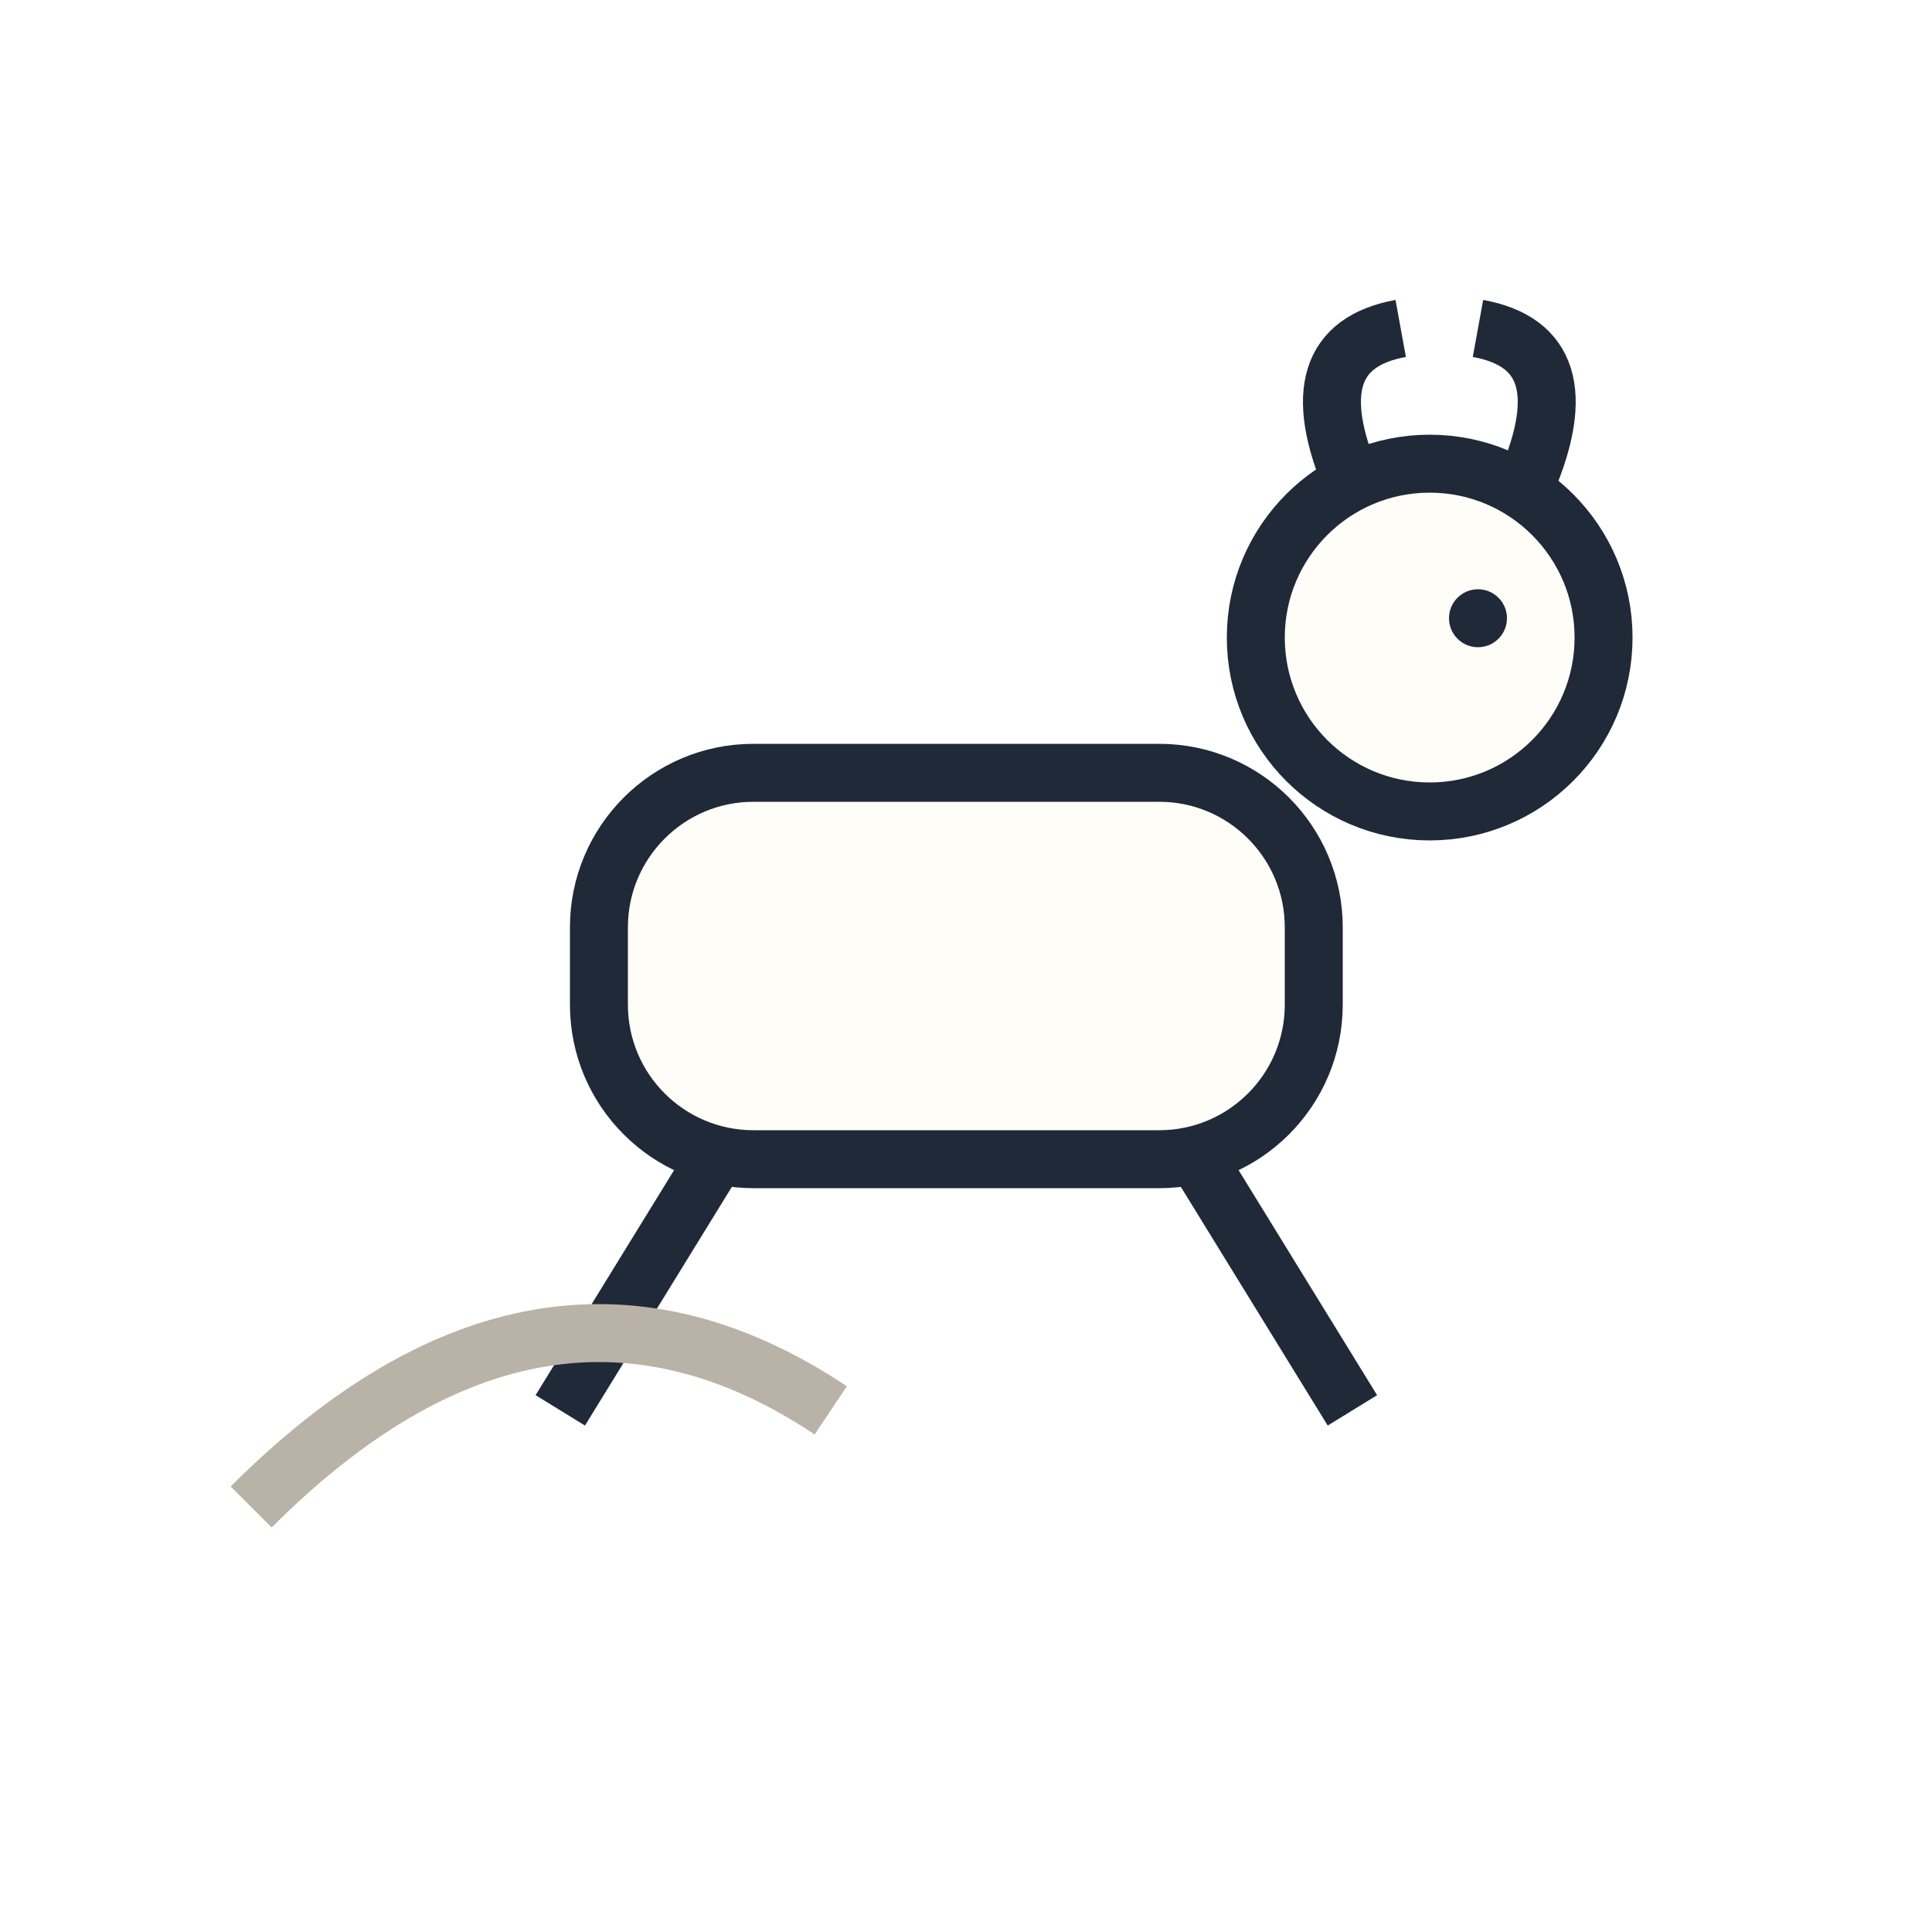
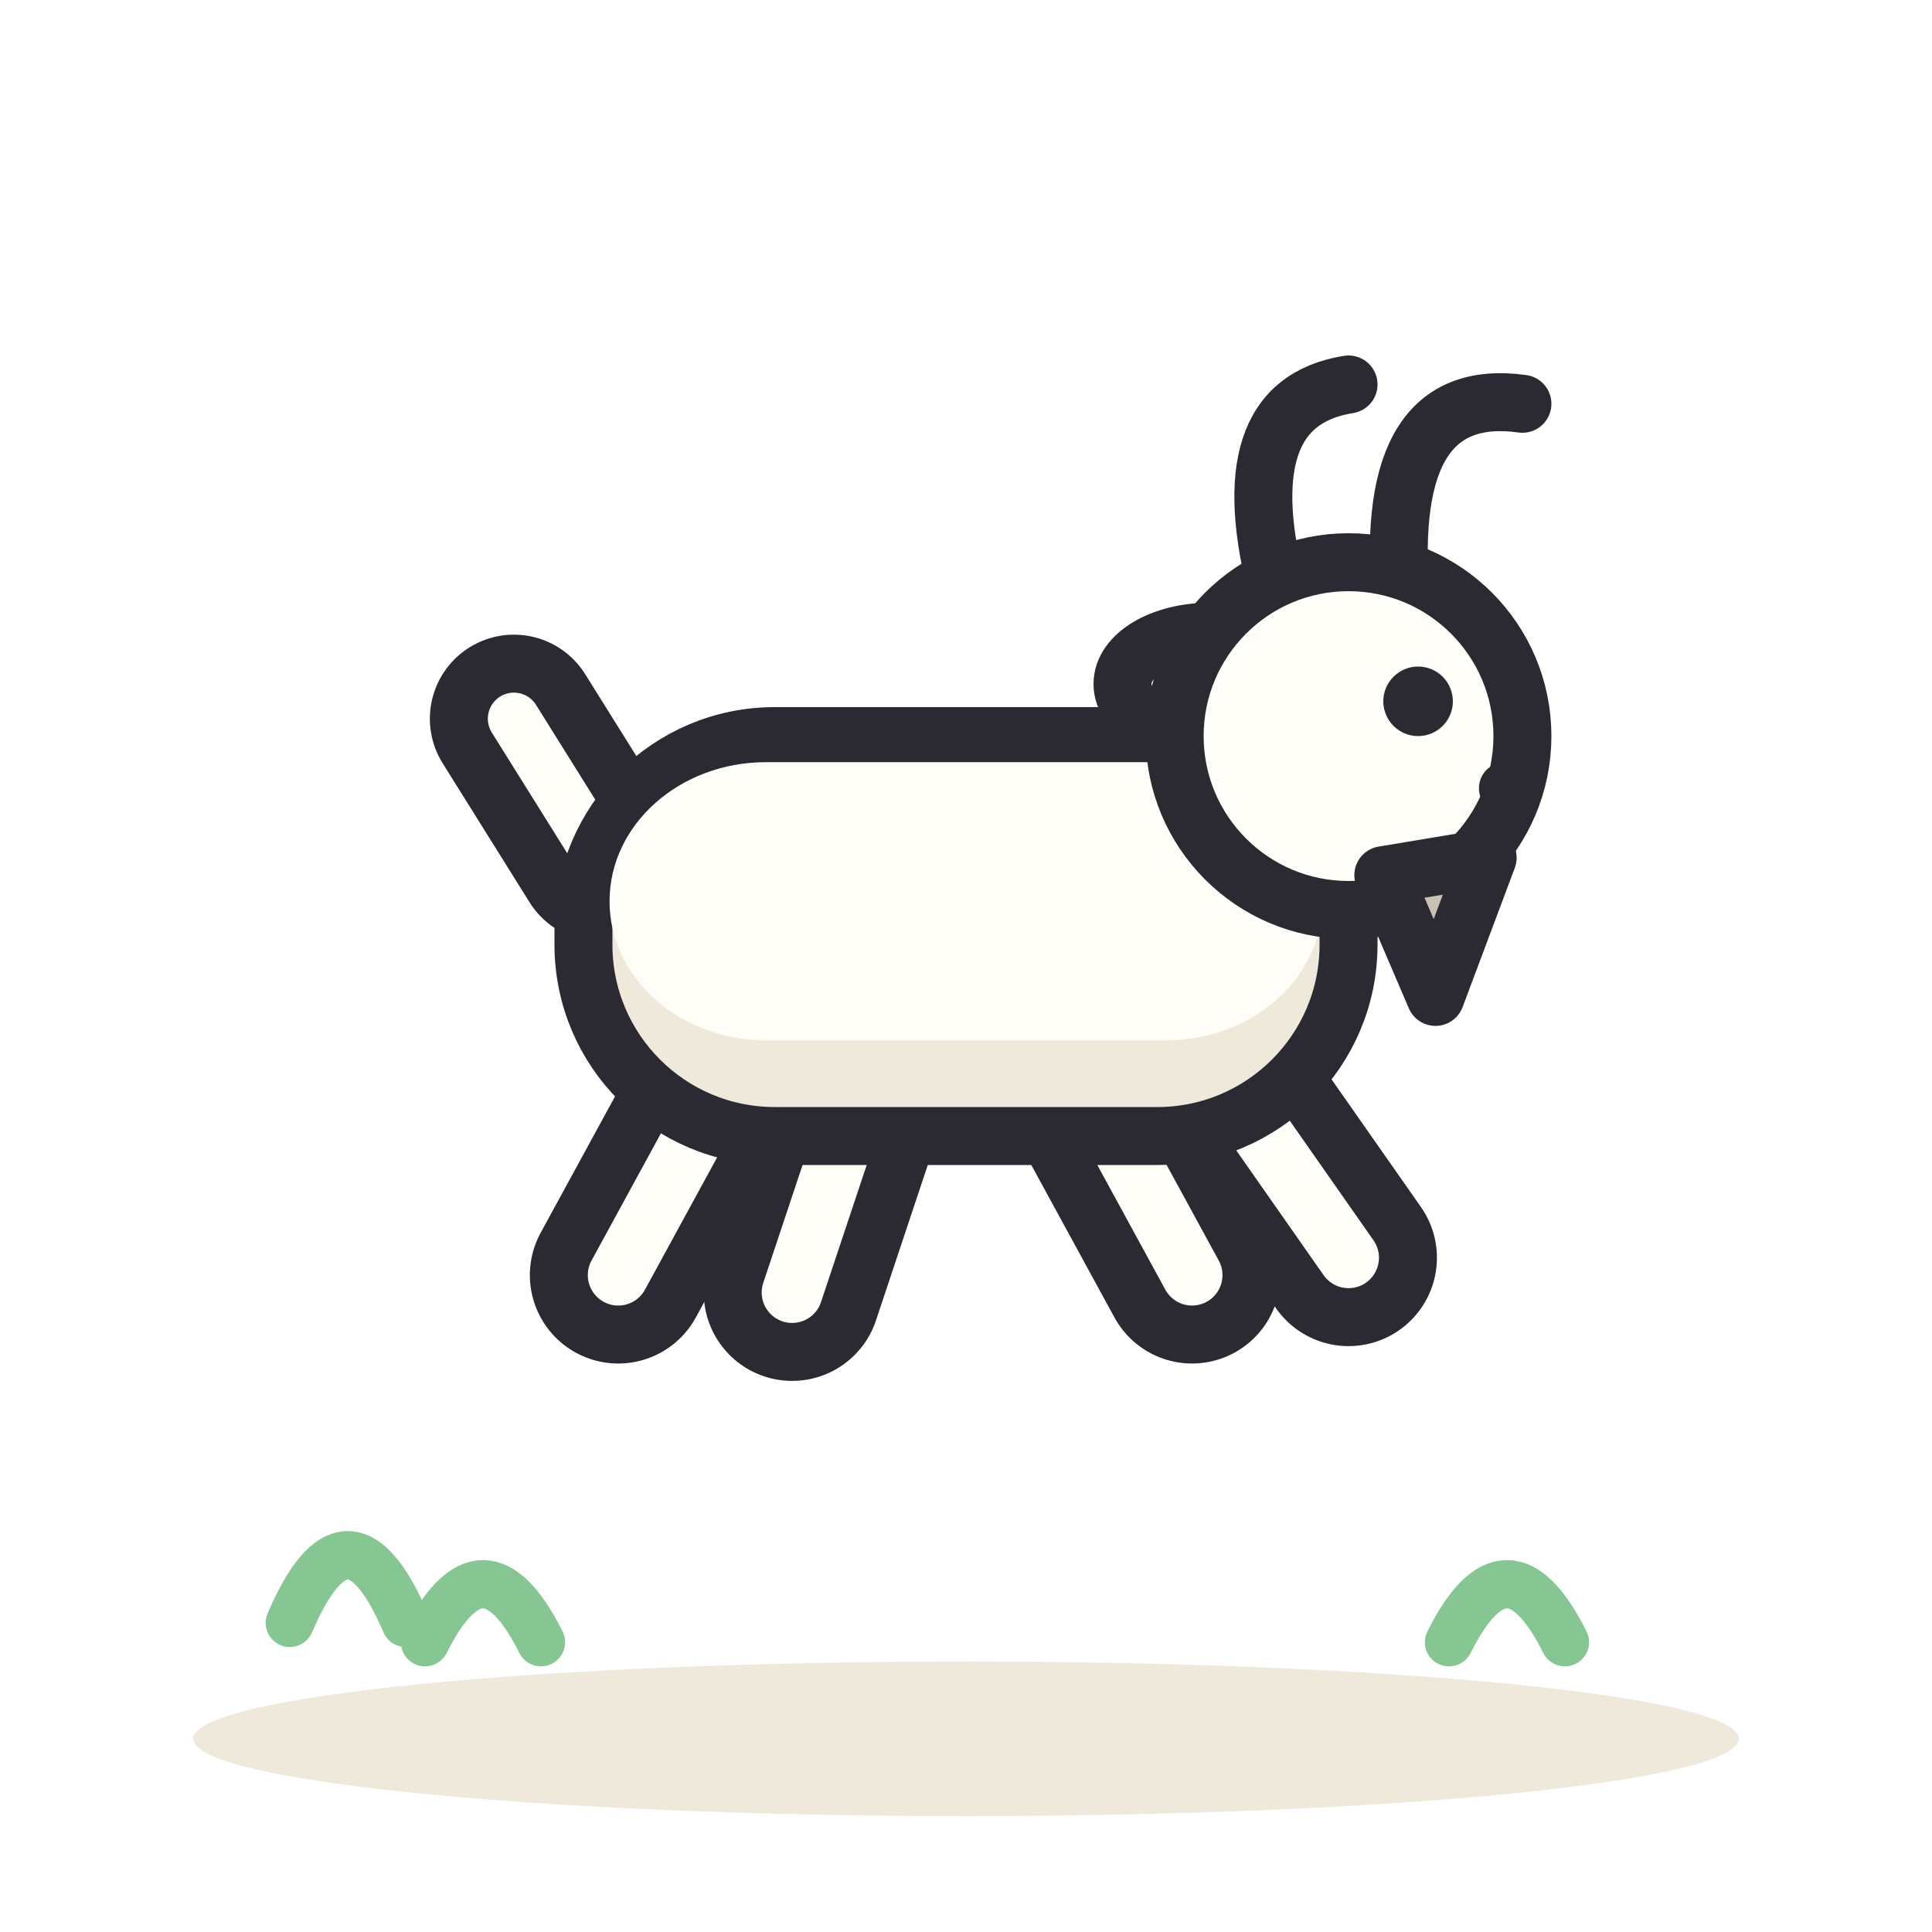
<svg xmlns="http://www.w3.org/2000/svg" viewBox="0 0 200 200" width="200" height="200" role="img" fill="none">
-   <g stroke="#1f2937" stroke-width="6" stroke-linejoin="round">
-     <rect x="62" y="80" width="74" height="40" rx="16" fill="#fffdf7" />
-     <circle cx="148" cy="66" r="18" fill="#fffdf7" />
-     <path d="M140 50 q-6 -14 5 -16 M158 50 q6 -14 -5 -16" fill="none" />
-     <circle cx="153" cy="64" r="3" fill="#1f2937" stroke="none" />
-     <line x1="74" y1="120" x2="58" y2="146" />
-     <line x1="124" y1="120" x2="140" y2="146" />
-     <path d="M26 156 q30 -30 60 -10" fill="none" stroke="#b9b2a6" />
-   </g>
+   <ellipse cx="100" cy="180" rx="80" ry="8" fill="#efe9dc" />
+   <path d="M30 168 q6 -14 12 0 M44 170 q6 -12 12 0 M150 170 q6 -12 12 0" fill="none" stroke="#86c692" stroke-width="5" stroke-linecap="round" />
+   <line x1="74.8" y1="112.2" x2="64" y2="132" stroke="#2b2a33" stroke-width="18.3" stroke-linecap="round" />
+   <line x1="74.8" y1="112.2" x2="64" y2="132" stroke="#fffdf7" stroke-width="6.3" stroke-linecap="round" />
+   <line x1="89.2" y1="112.2" x2="82" y2="133.8" stroke="#2b2a33" stroke-width="18.3" stroke-linecap="round" />
+   <line x1="89.2" y1="112.2" x2="82" y2="133.8" stroke="#fffdf7" stroke-width="6.3" stroke-linecap="round" />
+   <line x1="112.6" y1="112.2" x2="123.4" y2="132" stroke="#2b2a33" stroke-width="18.3" stroke-linecap="round" />
+   <line x1="112.6" y1="112.2" x2="123.4" y2="132" stroke="#fffdf7" stroke-width="6.3" stroke-linecap="round" />
+   <line x1="127" y1="112.2" x2="139.6" y2="130.2" stroke="#2b2a33" stroke-width="18.3" stroke-linecap="round" />
+   <line x1="127" y1="112.2" x2="139.6" y2="130.2" stroke="#fffdf7" stroke-width="6.3" stroke-linecap="round" />
+   <line x1="62.2" y1="88.8" x2="53.2" y2="74.4" stroke="#2b2a33" stroke-width="17.4" stroke-linecap="round" />
+   <line x1="62.2" y1="88.8" x2="53.2" y2="74.4" stroke="#fffdf7" stroke-width="5.4" stroke-linecap="round" />
+   <rect x="60.4" y="76.2" width="79.2" height="41.4" rx="19.8" fill="#efe9dc" stroke="#2b2a33" stroke-width="6" stroke-linejoin="round" stroke-linecap="round" />
+   <rect x="63.1" y="78.9" width="73.8" height="28.8" rx="16.2" fill="#fffdf7" />
+   <path d="M132.4 61.8 q-5.4 -20 7.2 -22 M145 61.8 q-1.8 -22 12.6 -20" fill="none" stroke="#2b2a33" stroke-width="6" stroke-linejoin="round" stroke-linecap="round" />
+   <ellipse cx="125.2" cy="70.8" rx="9" ry="5.4" fill="#fffdf7" stroke="#2b2a33" stroke-width="6" stroke-linejoin="round" stroke-linecap="round" />
+   <circle cx="139.6" cy="76.2" r="18" fill="#fffdf7" stroke="#2b2a33" stroke-width="6" stroke-linejoin="round" stroke-linecap="round" />
+   <polygon points="143.2,90.6 148.6,103.2 154,88.8" fill="#c9c2b4" stroke="#2b2a33" stroke-width="6" stroke-linejoin="round" stroke-linecap="round" />
+   <circle cx="146.8" cy="72.6" r="3.6" fill="#2b2a33" />
+   <circle cx="155.8" cy="81.6" r="2.7" fill="#2b2a33" />
</svg>
